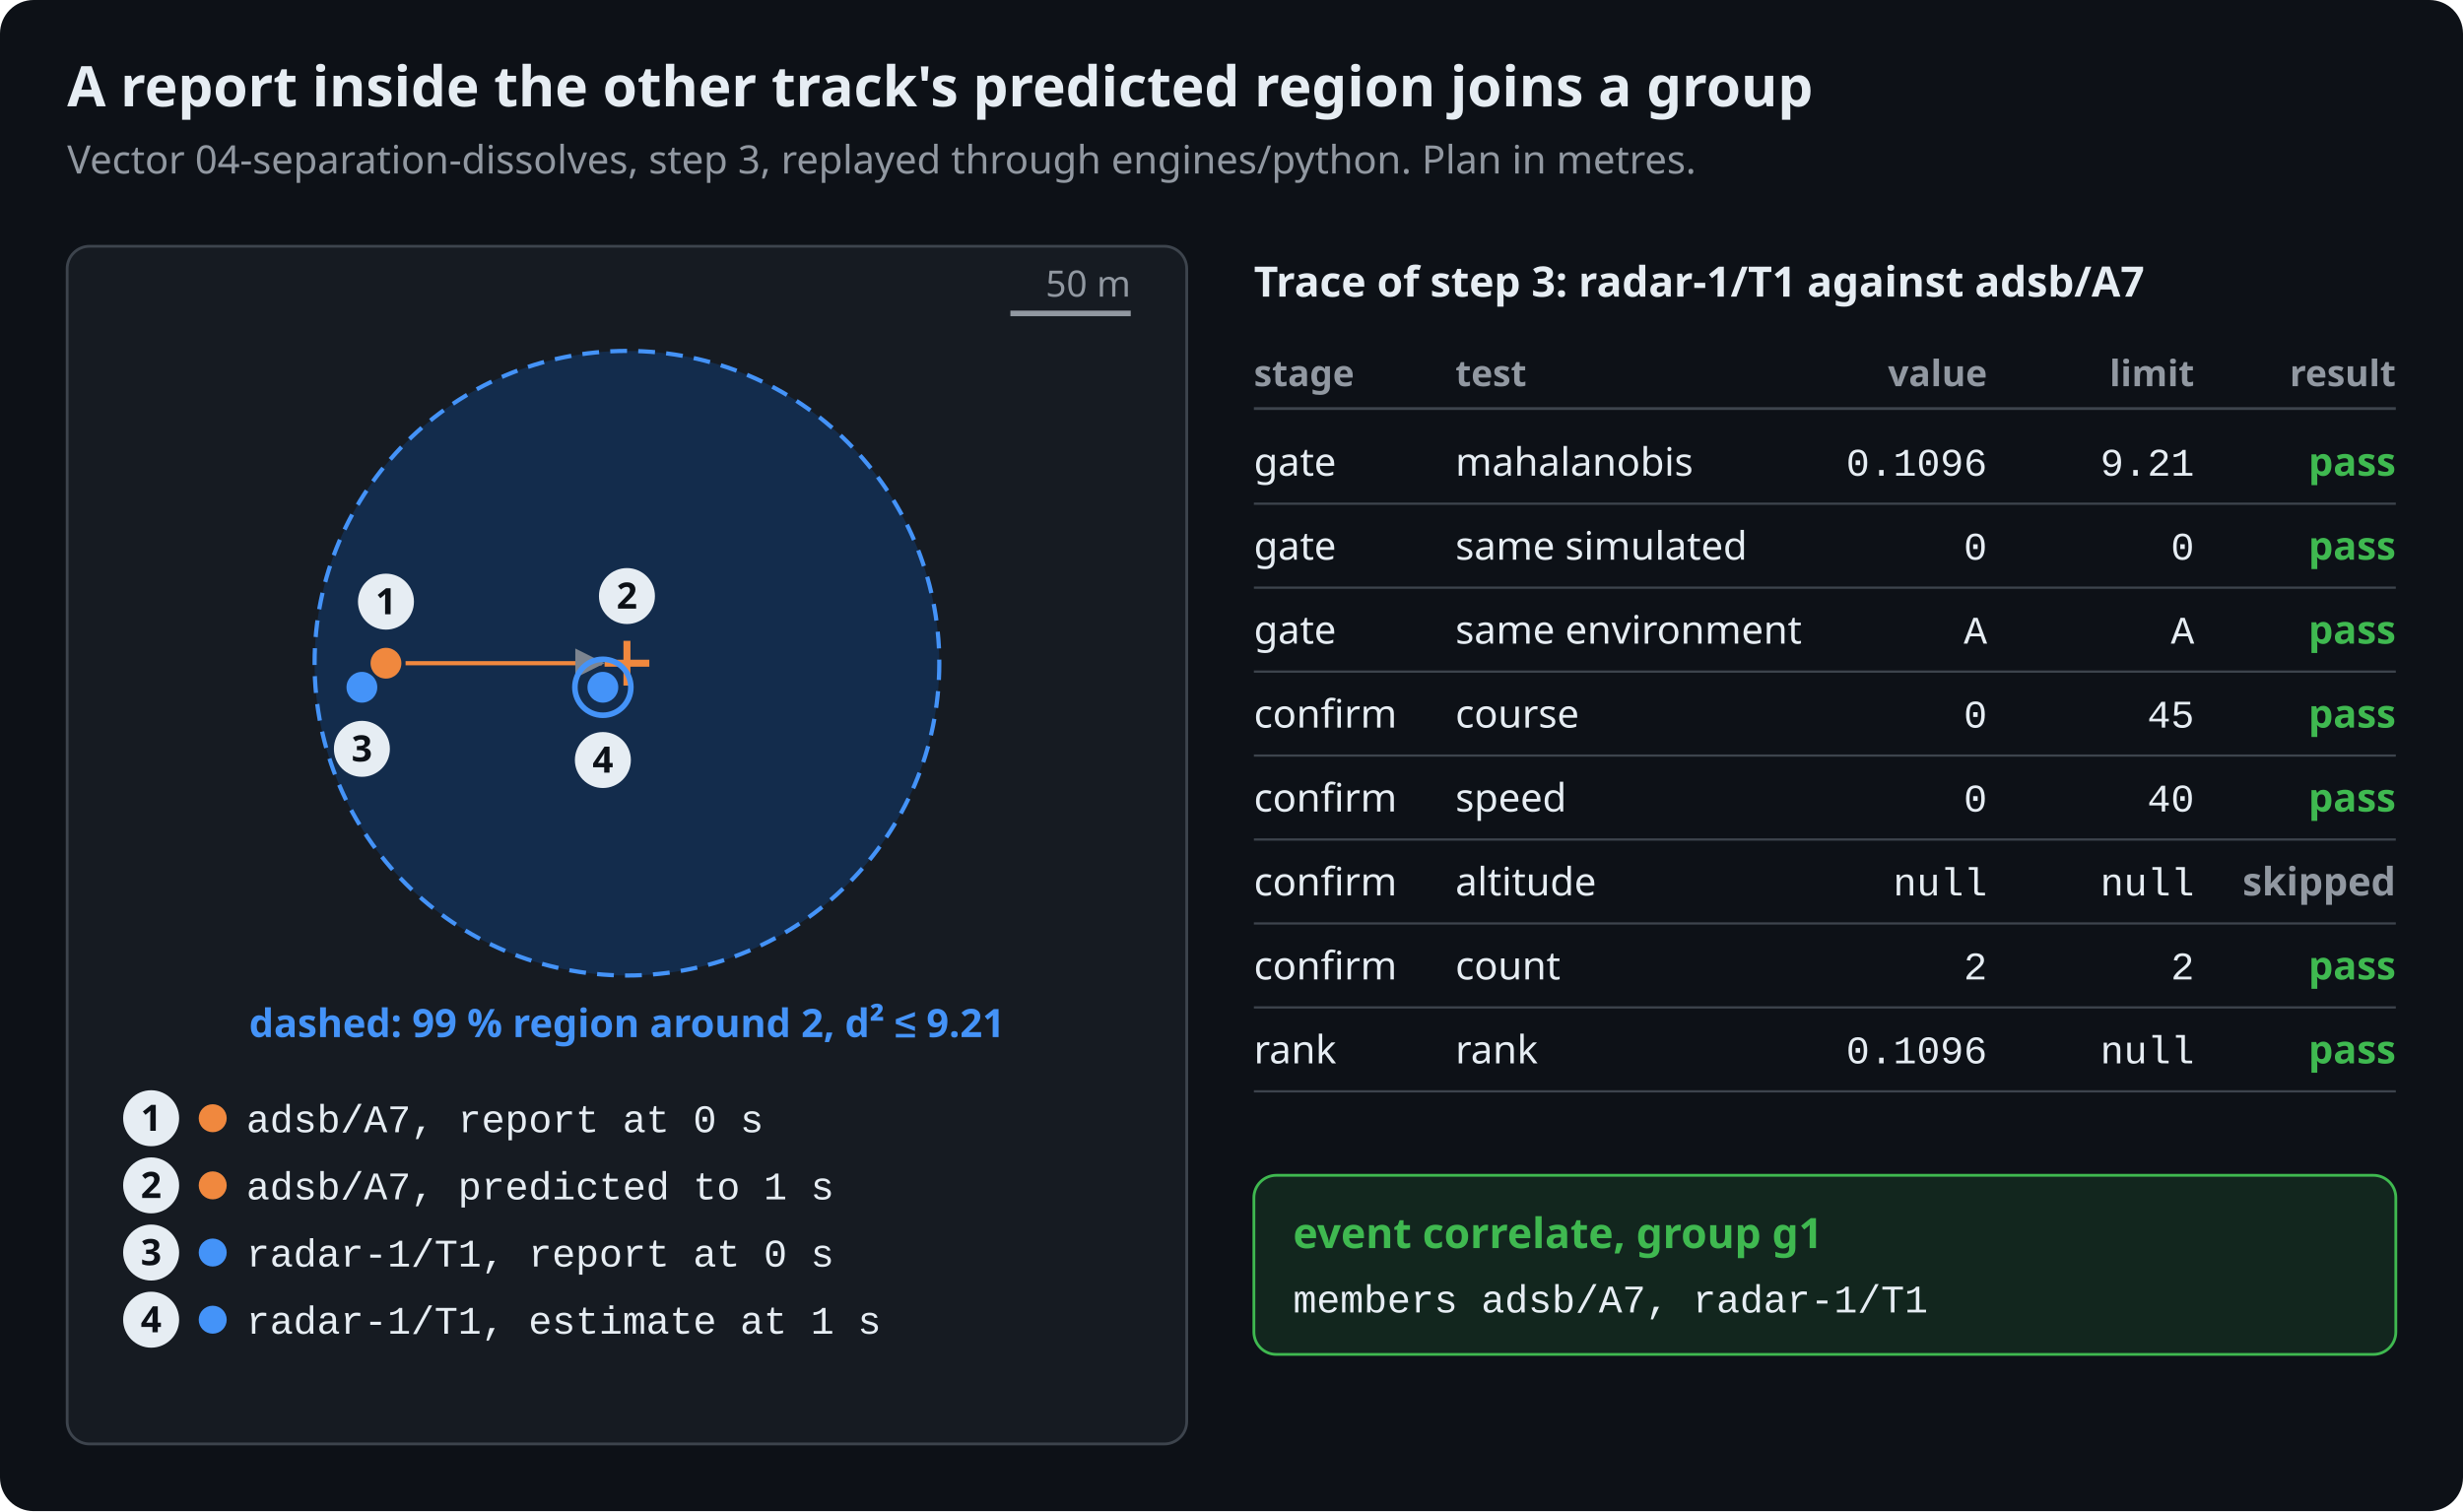
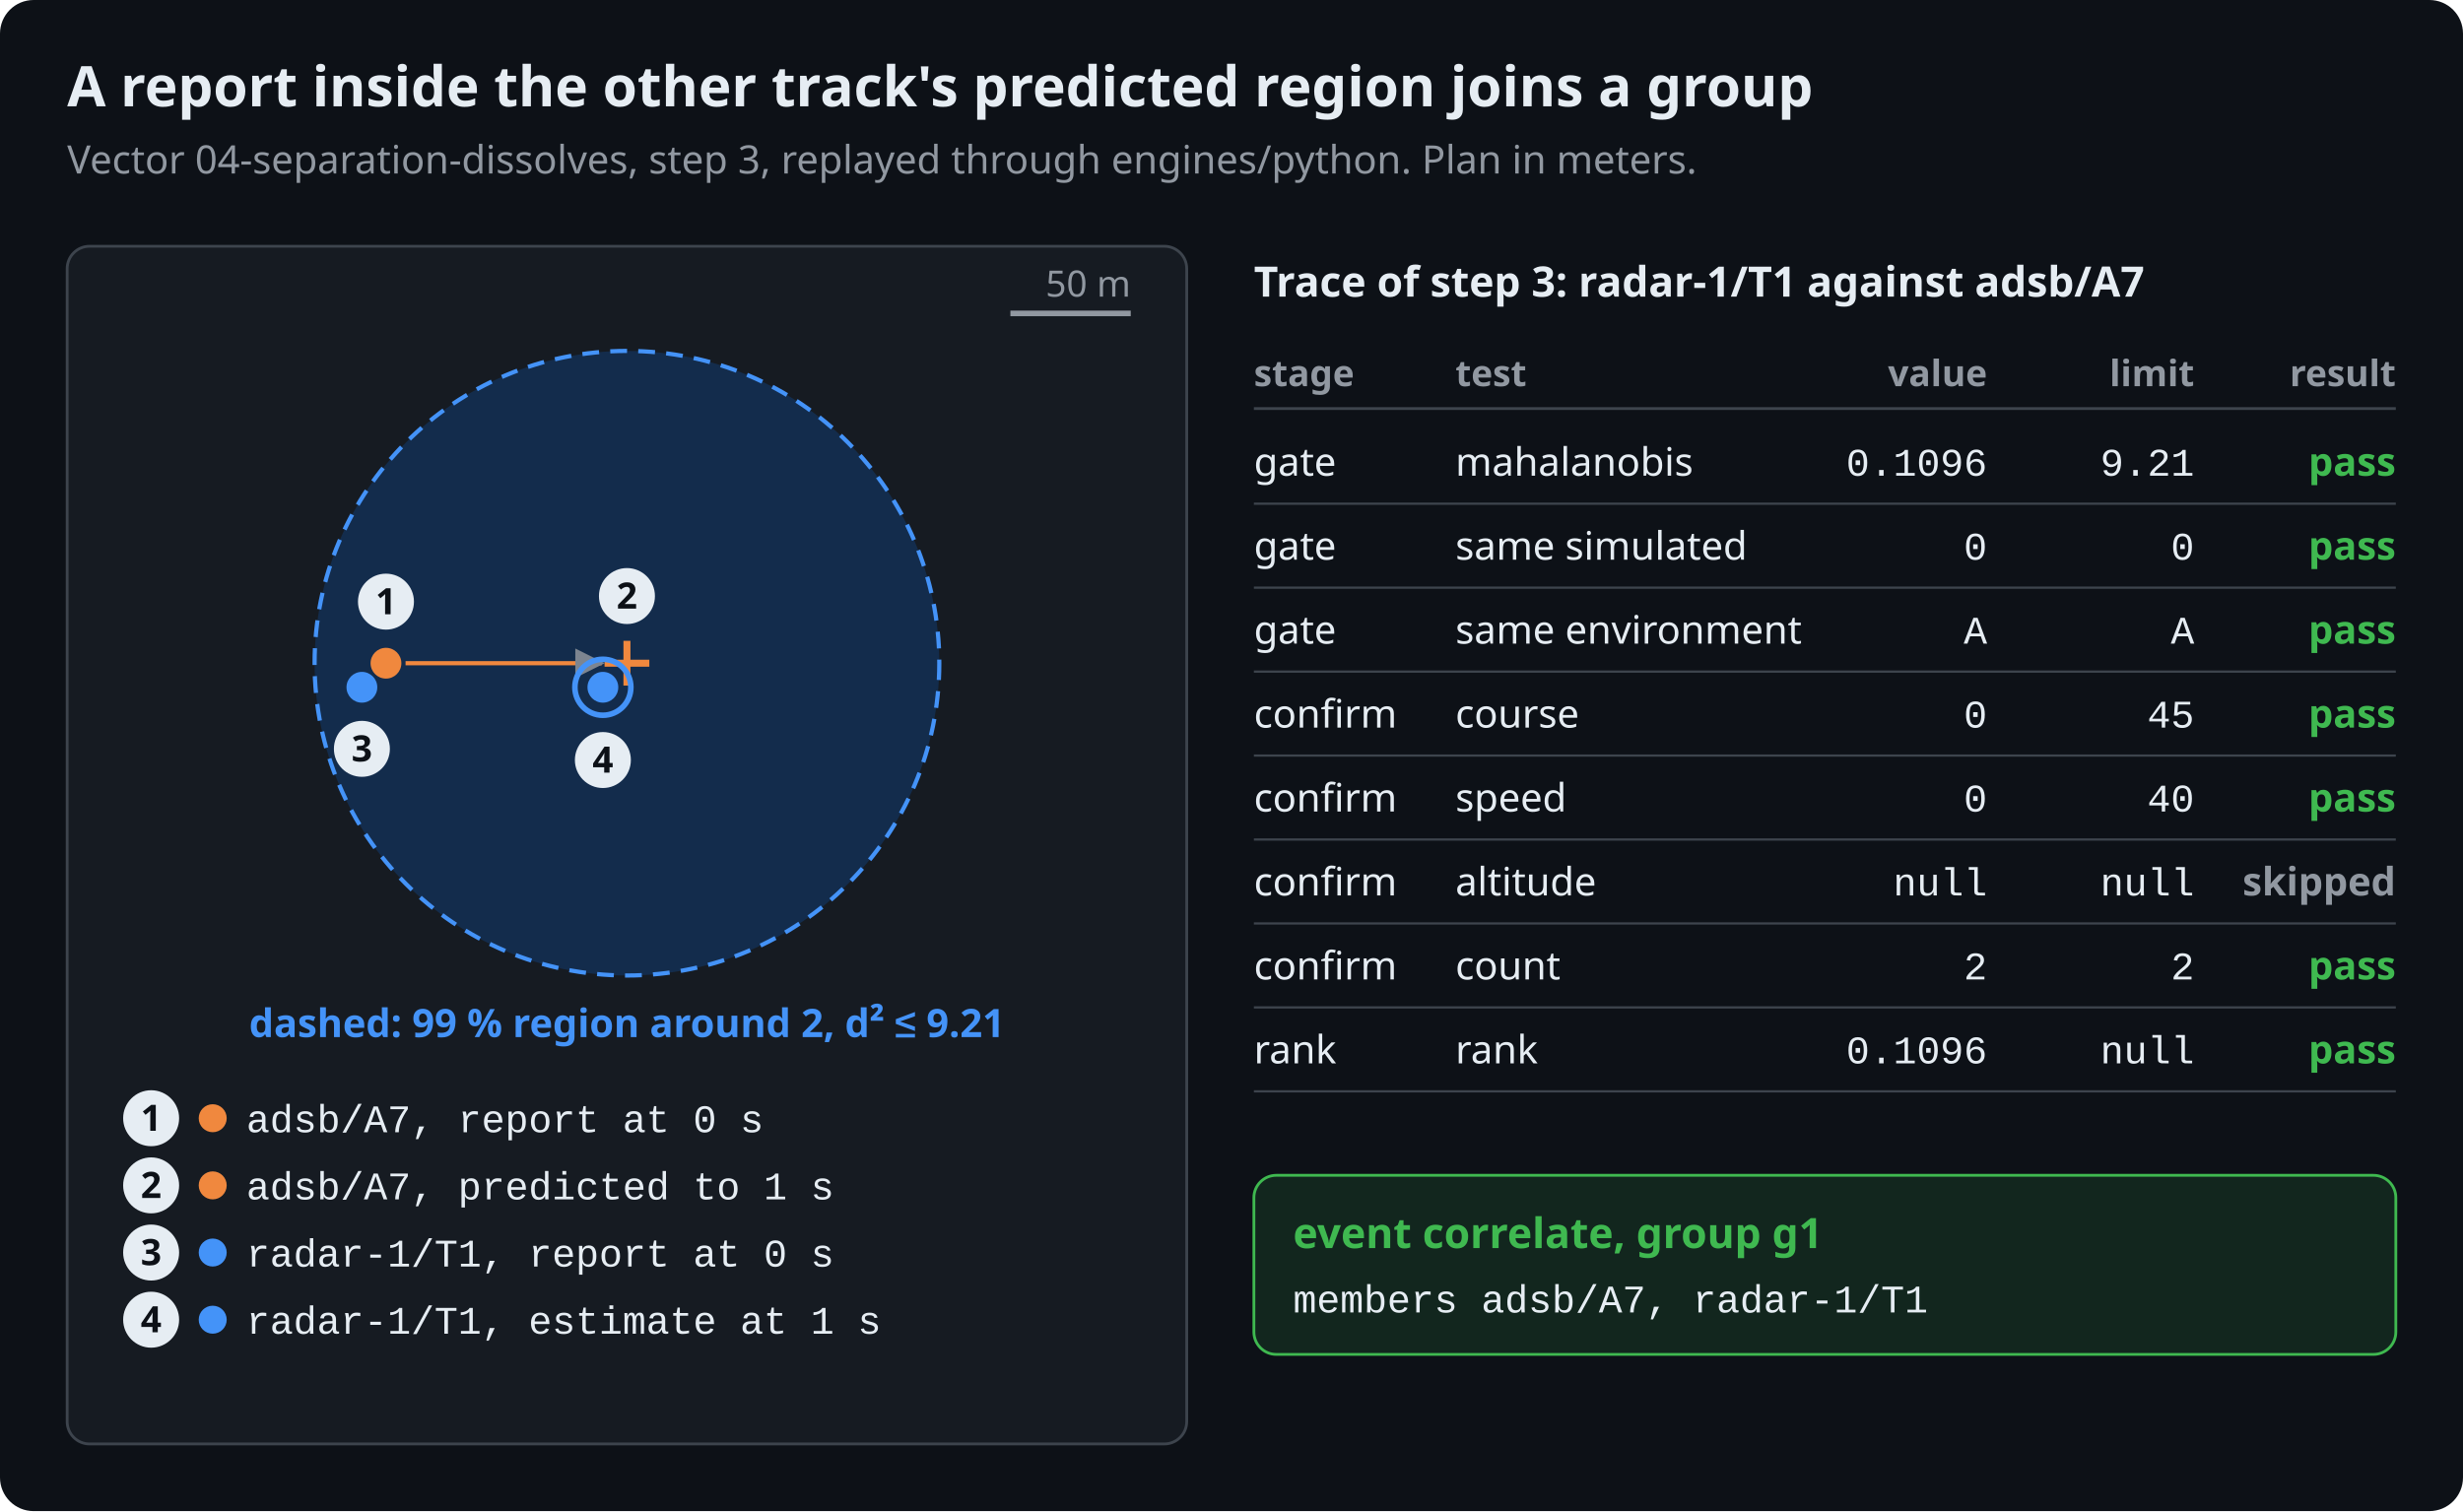
<svg xmlns="http://www.w3.org/2000/svg" viewBox="0 0 880 540" width="880" height="540" role="img" aria-labelledby="t d" font-family="-apple-system, BlinkMacSystemFont, 'Segoe UI', 'Noto Sans', Helvetica, Arial, sans-serif">
  <defs>
    <marker id="arrow" viewBox="0 0 10 10" refX="9" refY="5" markerWidth="7" markerHeight="7" orient="auto-start-reverse">
      <path d="M0,0L10,5L0,10z" fill="#7d8590" />
    </marker>
  </defs>
  <rect width="100%" height="100%" rx="12" fill="#0d1117" />
  <text x="24" y="38" font-size="20" fill="#e6edf3" text-anchor="start" font-weight="600">A report inside the other track's predicted region joins a group</text>
-   <text x="24" y="62" font-size="14" fill="#9198a1" text-anchor="start">Vector 04-separation-dissolves, step 3, replayed through engines/python. Plan in metres.</text>
+   <text x="24" y="62" font-size="14" fill="#9198a1" text-anchor="start">Vector 04-separation-dissolves, step 3, replayed through engines/python. Plan in meters.</text>
  <rect x="24" y="88" width="400" height="428" rx="8" fill="#161b22" stroke="#3d444d" stroke-width="1" />
  <ellipse cx="224" cy="237" rx="111.6" ry="111.6" fill="#132c4c" stroke="#4493f8" stroke-width="1.5" stroke-dasharray="6 4" />
  <line x1="144.9" y1="237" x2="215" y2="237" stroke="#f0883e" stroke-width="1.5" marker-end="url(#arrow)" />
  <circle cx="137.9" cy="237" r="5.5" fill="#f0883e" />
  <path d="M216,237h16M224,229v16" fill="none" stroke="#f0883e" stroke-width="2.5" />
  <circle cx="129.3" cy="245.6" r="5.5" fill="#4493f8" />
  <circle cx="215.4" cy="245.6" r="5.5" fill="#4493f8" />
  <circle cx="215.4" cy="245.6" r="10" fill="none" stroke="#4493f8" stroke-width="2" />
  <circle cx="137.9" cy="215" r="10" fill="#e6edf3" />
  <text x="137.9" y="219.5" font-size="13" fill="#0d1117" text-anchor="middle" font-weight="600">1</text>
  <circle cx="224" cy="213" r="10" fill="#e6edf3" />
  <text x="224" y="217.5" font-size="13" fill="#0d1117" text-anchor="middle" font-weight="600">2</text>
  <circle cx="129.3" cy="267.6" r="10" fill="#e6edf3" />
  <text x="129.3" y="272.1" font-size="13" fill="#0d1117" text-anchor="middle" font-weight="600">3</text>
  <circle cx="215.4" cy="271.6" r="10" fill="#e6edf3" />
  <text x="215.4" y="276.1" font-size="13" fill="#0d1117" text-anchor="middle" font-weight="600">4</text>
  <text x="224" y="370.6" font-size="14" fill="#4493f8" text-anchor="middle" font-weight="600">dashed: 99 % region around 2, d² ≤ 9.21</text>
  <circle cx="54" cy="399.6" r="10" fill="#e6edf3" />
  <text x="54" y="404.1" font-size="13" fill="#0d1117" text-anchor="middle" font-weight="600">1</text>
  <circle cx="76" cy="399.6" r="5" fill="#f0883e" />
  <text x="88" y="404.6" font-size="14" fill="#e6edf3" text-anchor="start" font-family="ui-monospace, SFMono-Regular, 'SF Mono', Menlo, Consolas, 'Liberation Mono', monospace">adsb/A7, report at 0 s</text>
  <circle cx="54" cy="423.6" r="10" fill="#e6edf3" />
  <text x="54" y="428.1" font-size="13" fill="#0d1117" text-anchor="middle" font-weight="600">2</text>
  <circle cx="76" cy="423.6" r="5" fill="#f0883e" />
  <text x="88" y="428.6" font-size="14" fill="#e6edf3" text-anchor="start" font-family="ui-monospace, SFMono-Regular, 'SF Mono', Menlo, Consolas, 'Liberation Mono', monospace">adsb/A7, predicted to 1 s</text>
  <circle cx="54" cy="447.6" r="10" fill="#e6edf3" />
  <text x="54" y="452.1" font-size="13" fill="#0d1117" text-anchor="middle" font-weight="600">3</text>
  <circle cx="76" cy="447.6" r="5" fill="#4493f8" />
  <text x="88" y="452.6" font-size="14" fill="#e6edf3" text-anchor="start" font-family="ui-monospace, SFMono-Regular, 'SF Mono', Menlo, Consolas, 'Liberation Mono', monospace">radar-1/T1, report at 0 s</text>
  <circle cx="54" cy="471.6" r="10" fill="#e6edf3" />
  <text x="54" y="476.1" font-size="13" fill="#0d1117" text-anchor="middle" font-weight="600">4</text>
  <circle cx="76" cy="471.6" r="5" fill="#4493f8" />
  <text x="88" y="476.6" font-size="14" fill="#e6edf3" text-anchor="start" font-family="ui-monospace, SFMono-Regular, 'SF Mono', Menlo, Consolas, 'Liberation Mono', monospace">radar-1/T1, estimate at 1 s</text>
  <line x1="361" y1="112" x2="404" y2="112" stroke="#9198a1" stroke-width="2" />
  <text x="404" y="106" font-size="13" fill="#9198a1" text-anchor="end">50 m</text>
  <text x="448" y="106" font-size="15" fill="#e6edf3" text-anchor="start" font-weight="600">Trace of step 3: radar-1/T1 against adsb/A7</text>
  <text x="448" y="138" font-size="13" fill="#9198a1" text-anchor="start" font-weight="600">stage</text>
  <text x="520" y="138" font-size="13" fill="#9198a1" text-anchor="start" font-weight="600">test</text>
  <text x="710" y="138" font-size="13" fill="#9198a1" text-anchor="end" font-weight="600">value</text>
  <text x="784" y="138" font-size="13" fill="#9198a1" text-anchor="end" font-weight="600">limit</text>
  <text x="856" y="138" font-size="13" fill="#9198a1" text-anchor="end" font-weight="600">result</text>
  <line x1="448" y1="146" x2="856" y2="146" stroke="#3d444d" stroke-width="1" />
  <text x="448" y="170" font-size="14" fill="#e6edf3" text-anchor="start">gate</text>
  <text x="520" y="170" font-size="14" fill="#e6edf3" text-anchor="start">mahalanobis</text>
  <text x="710" y="170" font-size="14" fill="#e6edf3" text-anchor="end" font-family="ui-monospace, SFMono-Regular, 'SF Mono', Menlo, Consolas, 'Liberation Mono', monospace">0.1096</text>
  <text x="784" y="170" font-size="14" fill="#e6edf3" text-anchor="end" font-family="ui-monospace, SFMono-Regular, 'SF Mono', Menlo, Consolas, 'Liberation Mono', monospace">9.21</text>
  <text x="856" y="170" font-size="14" fill="#3fb950" text-anchor="end" font-weight="600">pass</text>
  <line x1="448" y1="180" x2="856" y2="180" stroke="#3d444d" stroke-width="0.8" />
  <text x="448" y="200" font-size="14" fill="#e6edf3" text-anchor="start">gate</text>
  <text x="520" y="200" font-size="14" fill="#e6edf3" text-anchor="start">same simulated</text>
  <text x="710" y="200" font-size="14" fill="#e6edf3" text-anchor="end" font-family="ui-monospace, SFMono-Regular, 'SF Mono', Menlo, Consolas, 'Liberation Mono', monospace">0</text>
  <text x="784" y="200" font-size="14" fill="#e6edf3" text-anchor="end" font-family="ui-monospace, SFMono-Regular, 'SF Mono', Menlo, Consolas, 'Liberation Mono', monospace">0</text>
  <text x="856" y="200" font-size="14" fill="#3fb950" text-anchor="end" font-weight="600">pass</text>
  <line x1="448" y1="210" x2="856" y2="210" stroke="#3d444d" stroke-width="0.8" />
  <text x="448" y="230" font-size="14" fill="#e6edf3" text-anchor="start">gate</text>
  <text x="520" y="230" font-size="14" fill="#e6edf3" text-anchor="start">same environment</text>
  <text x="710" y="230" font-size="14" fill="#e6edf3" text-anchor="end" font-family="ui-monospace, SFMono-Regular, 'SF Mono', Menlo, Consolas, 'Liberation Mono', monospace">A</text>
  <text x="784" y="230" font-size="14" fill="#e6edf3" text-anchor="end" font-family="ui-monospace, SFMono-Regular, 'SF Mono', Menlo, Consolas, 'Liberation Mono', monospace">A</text>
  <text x="856" y="230" font-size="14" fill="#3fb950" text-anchor="end" font-weight="600">pass</text>
  <line x1="448" y1="240" x2="856" y2="240" stroke="#3d444d" stroke-width="0.8" />
  <text x="448" y="260" font-size="14" fill="#e6edf3" text-anchor="start">confirm</text>
  <text x="520" y="260" font-size="14" fill="#e6edf3" text-anchor="start">course</text>
  <text x="710" y="260" font-size="14" fill="#e6edf3" text-anchor="end" font-family="ui-monospace, SFMono-Regular, 'SF Mono', Menlo, Consolas, 'Liberation Mono', monospace">0</text>
  <text x="784" y="260" font-size="14" fill="#e6edf3" text-anchor="end" font-family="ui-monospace, SFMono-Regular, 'SF Mono', Menlo, Consolas, 'Liberation Mono', monospace">45</text>
  <text x="856" y="260" font-size="14" fill="#3fb950" text-anchor="end" font-weight="600">pass</text>
  <line x1="448" y1="270" x2="856" y2="270" stroke="#3d444d" stroke-width="0.8" />
  <text x="448" y="290" font-size="14" fill="#e6edf3" text-anchor="start">confirm</text>
  <text x="520" y="290" font-size="14" fill="#e6edf3" text-anchor="start">speed</text>
  <text x="710" y="290" font-size="14" fill="#e6edf3" text-anchor="end" font-family="ui-monospace, SFMono-Regular, 'SF Mono', Menlo, Consolas, 'Liberation Mono', monospace">0</text>
  <text x="784" y="290" font-size="14" fill="#e6edf3" text-anchor="end" font-family="ui-monospace, SFMono-Regular, 'SF Mono', Menlo, Consolas, 'Liberation Mono', monospace">40</text>
  <text x="856" y="290" font-size="14" fill="#3fb950" text-anchor="end" font-weight="600">pass</text>
  <line x1="448" y1="300" x2="856" y2="300" stroke="#3d444d" stroke-width="0.8" />
  <text x="448" y="320" font-size="14" fill="#e6edf3" text-anchor="start">confirm</text>
  <text x="520" y="320" font-size="14" fill="#e6edf3" text-anchor="start">altitude</text>
  <text x="710" y="320" font-size="14" fill="#e6edf3" text-anchor="end" font-family="ui-monospace, SFMono-Regular, 'SF Mono', Menlo, Consolas, 'Liberation Mono', monospace">null</text>
  <text x="784" y="320" font-size="14" fill="#e6edf3" text-anchor="end" font-family="ui-monospace, SFMono-Regular, 'SF Mono', Menlo, Consolas, 'Liberation Mono', monospace">null</text>
  <text x="856" y="320" font-size="14" fill="#9198a1" text-anchor="end" font-weight="600">skipped</text>
  <line x1="448" y1="330" x2="856" y2="330" stroke="#3d444d" stroke-width="0.8" />
  <text x="448" y="350" font-size="14" fill="#e6edf3" text-anchor="start">confirm</text>
  <text x="520" y="350" font-size="14" fill="#e6edf3" text-anchor="start">count</text>
  <text x="710" y="350" font-size="14" fill="#e6edf3" text-anchor="end" font-family="ui-monospace, SFMono-Regular, 'SF Mono', Menlo, Consolas, 'Liberation Mono', monospace">2</text>
  <text x="784" y="350" font-size="14" fill="#e6edf3" text-anchor="end" font-family="ui-monospace, SFMono-Regular, 'SF Mono', Menlo, Consolas, 'Liberation Mono', monospace">2</text>
  <text x="856" y="350" font-size="14" fill="#3fb950" text-anchor="end" font-weight="600">pass</text>
  <line x1="448" y1="360" x2="856" y2="360" stroke="#3d444d" stroke-width="0.8" />
  <text x="448" y="380" font-size="14" fill="#e6edf3" text-anchor="start">rank</text>
  <text x="520" y="380" font-size="14" fill="#e6edf3" text-anchor="start">rank</text>
  <text x="710" y="380" font-size="14" fill="#e6edf3" text-anchor="end" font-family="ui-monospace, SFMono-Regular, 'SF Mono', Menlo, Consolas, 'Liberation Mono', monospace">0.1096</text>
  <text x="784" y="380" font-size="14" fill="#e6edf3" text-anchor="end" font-family="ui-monospace, SFMono-Regular, 'SF Mono', Menlo, Consolas, 'Liberation Mono', monospace">null</text>
  <text x="856" y="380" font-size="14" fill="#3fb950" text-anchor="end" font-weight="600">pass</text>
  <line x1="448" y1="390" x2="856" y2="390" stroke="#3d444d" stroke-width="0.8" />
  <rect x="448" y="420" width="408" height="64" rx="8" fill="#12261e" stroke="#3fb950" stroke-width="1" />
  <text x="462" y="446" font-size="15" fill="#3fb950" text-anchor="start" font-weight="600">event correlate, group g1</text>
  <text x="462" y="469" font-size="14" fill="#e6edf3" text-anchor="start" font-family="ui-monospace, SFMono-Regular, 'SF Mono', Menlo, Consolas, 'Liberation Mono', monospace">members adsb/A7, radar-1/T1</text>
</svg>
